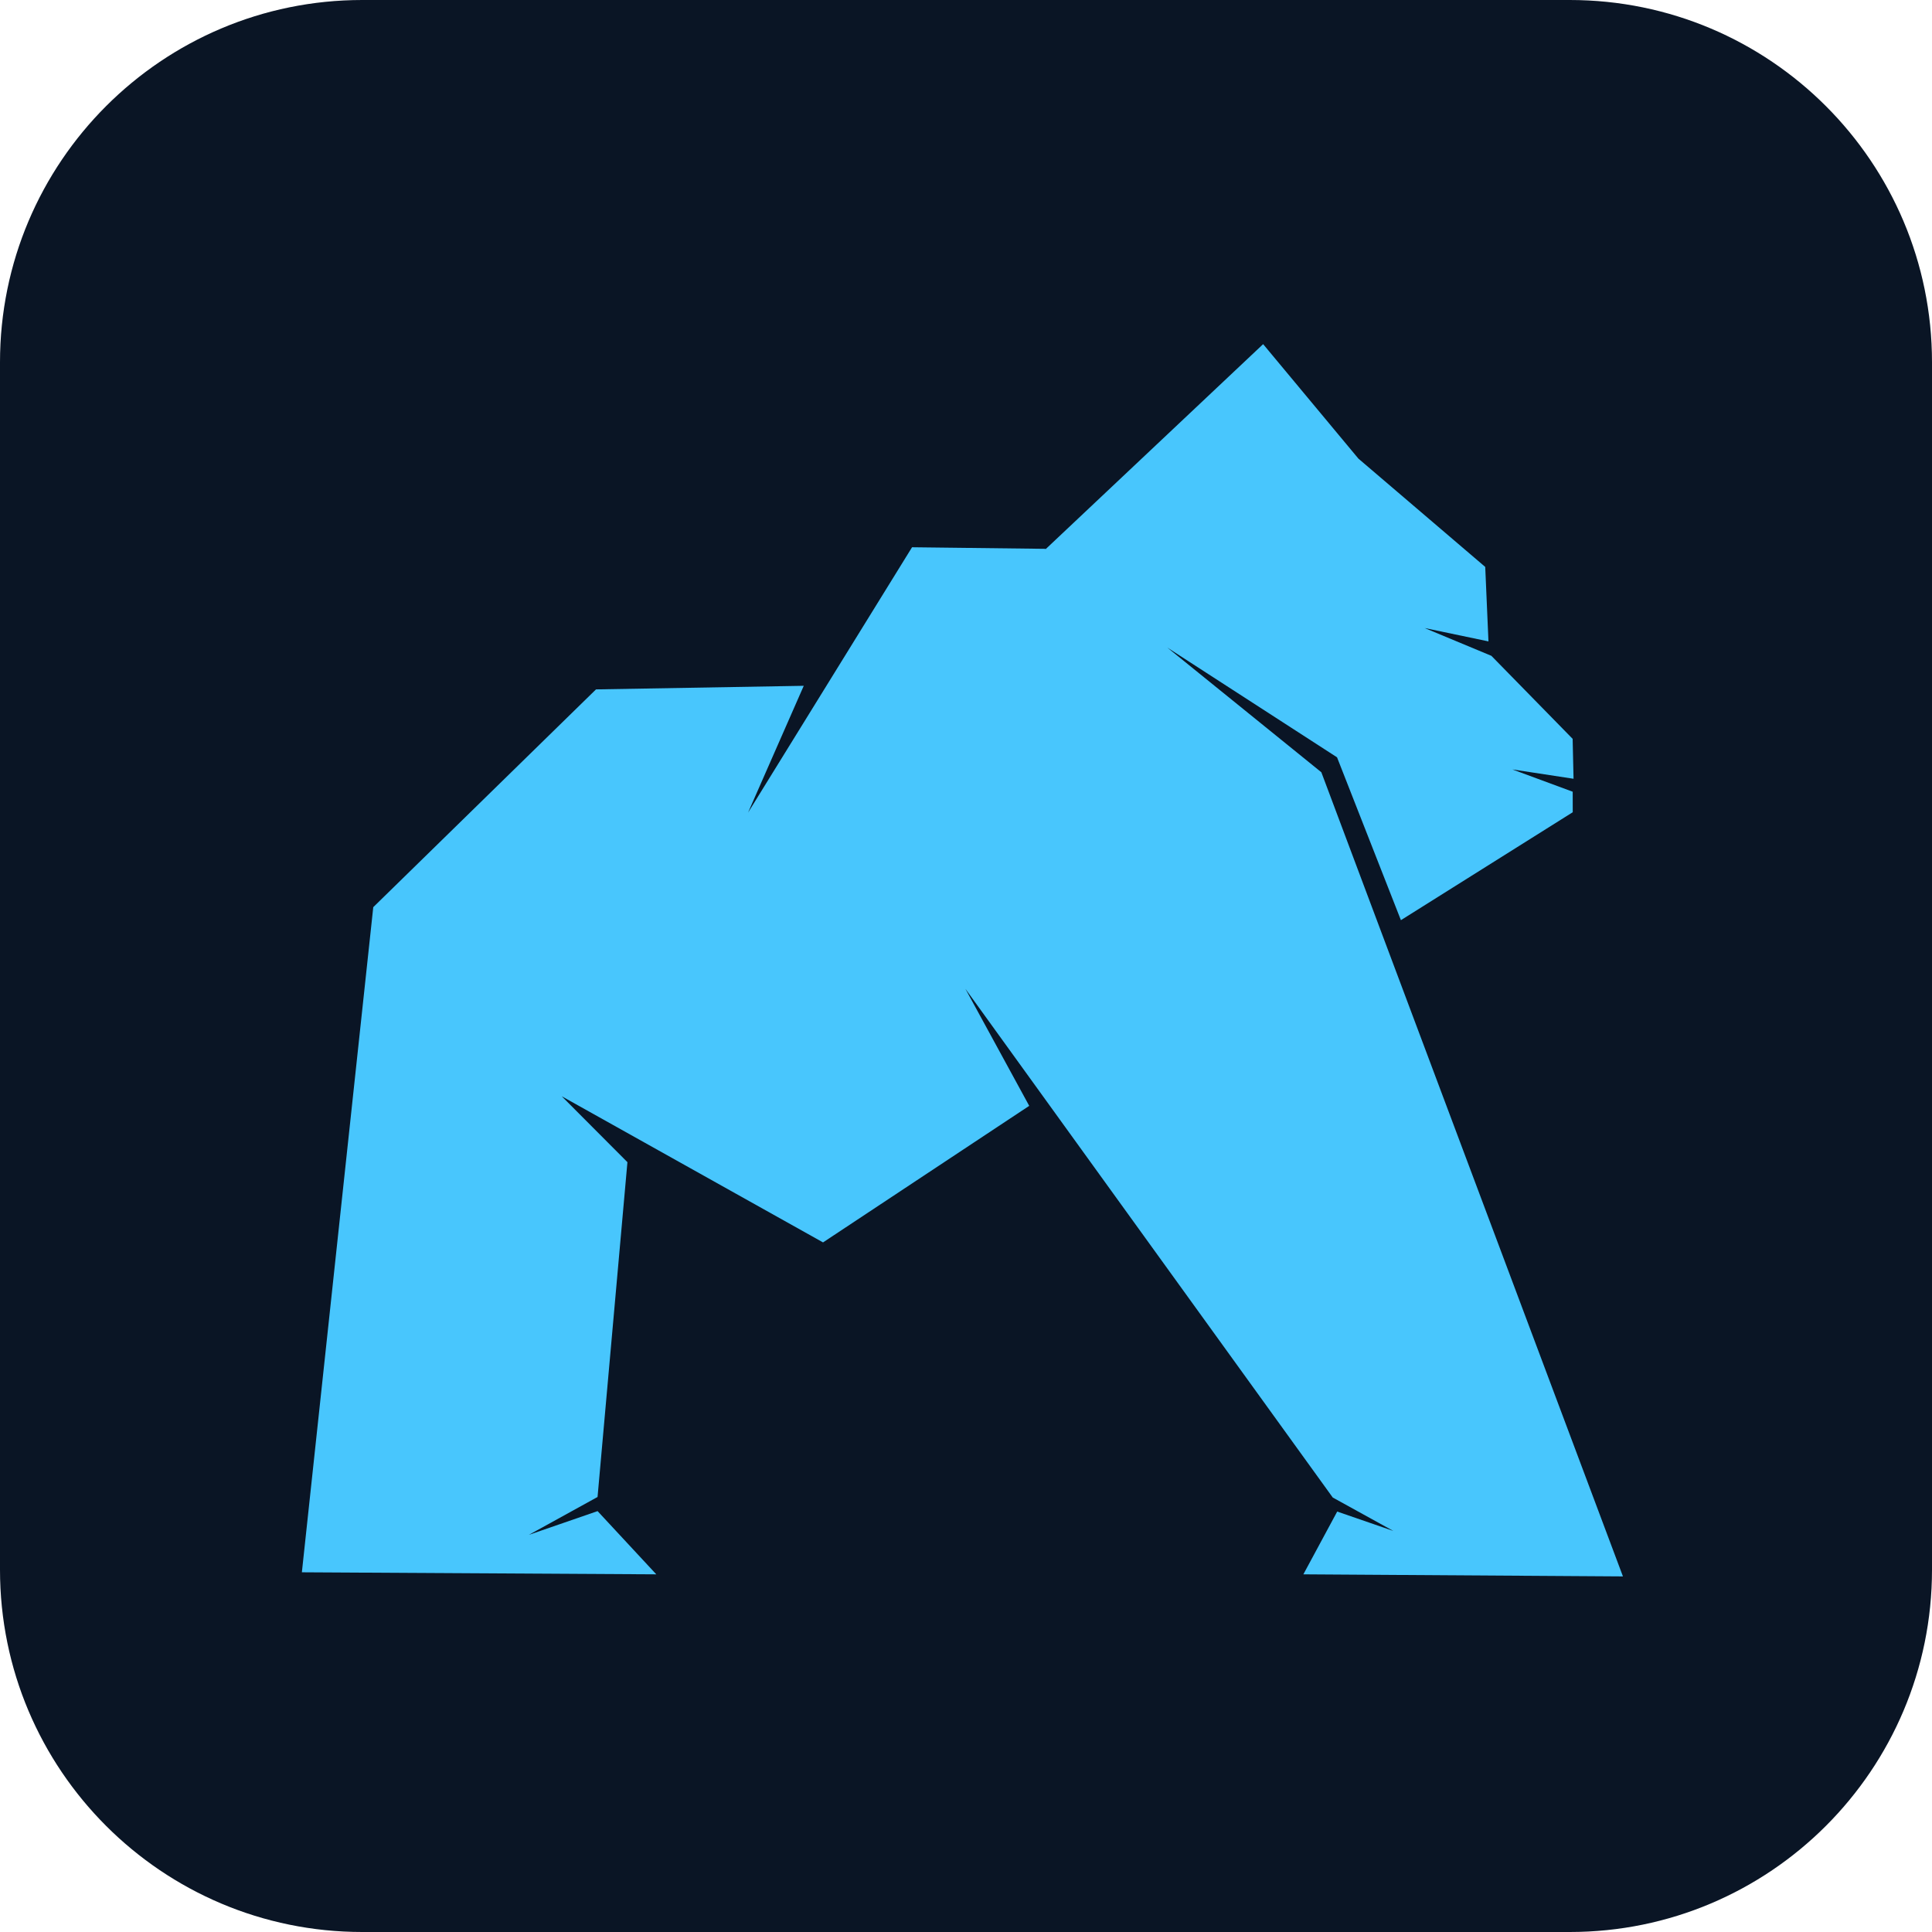
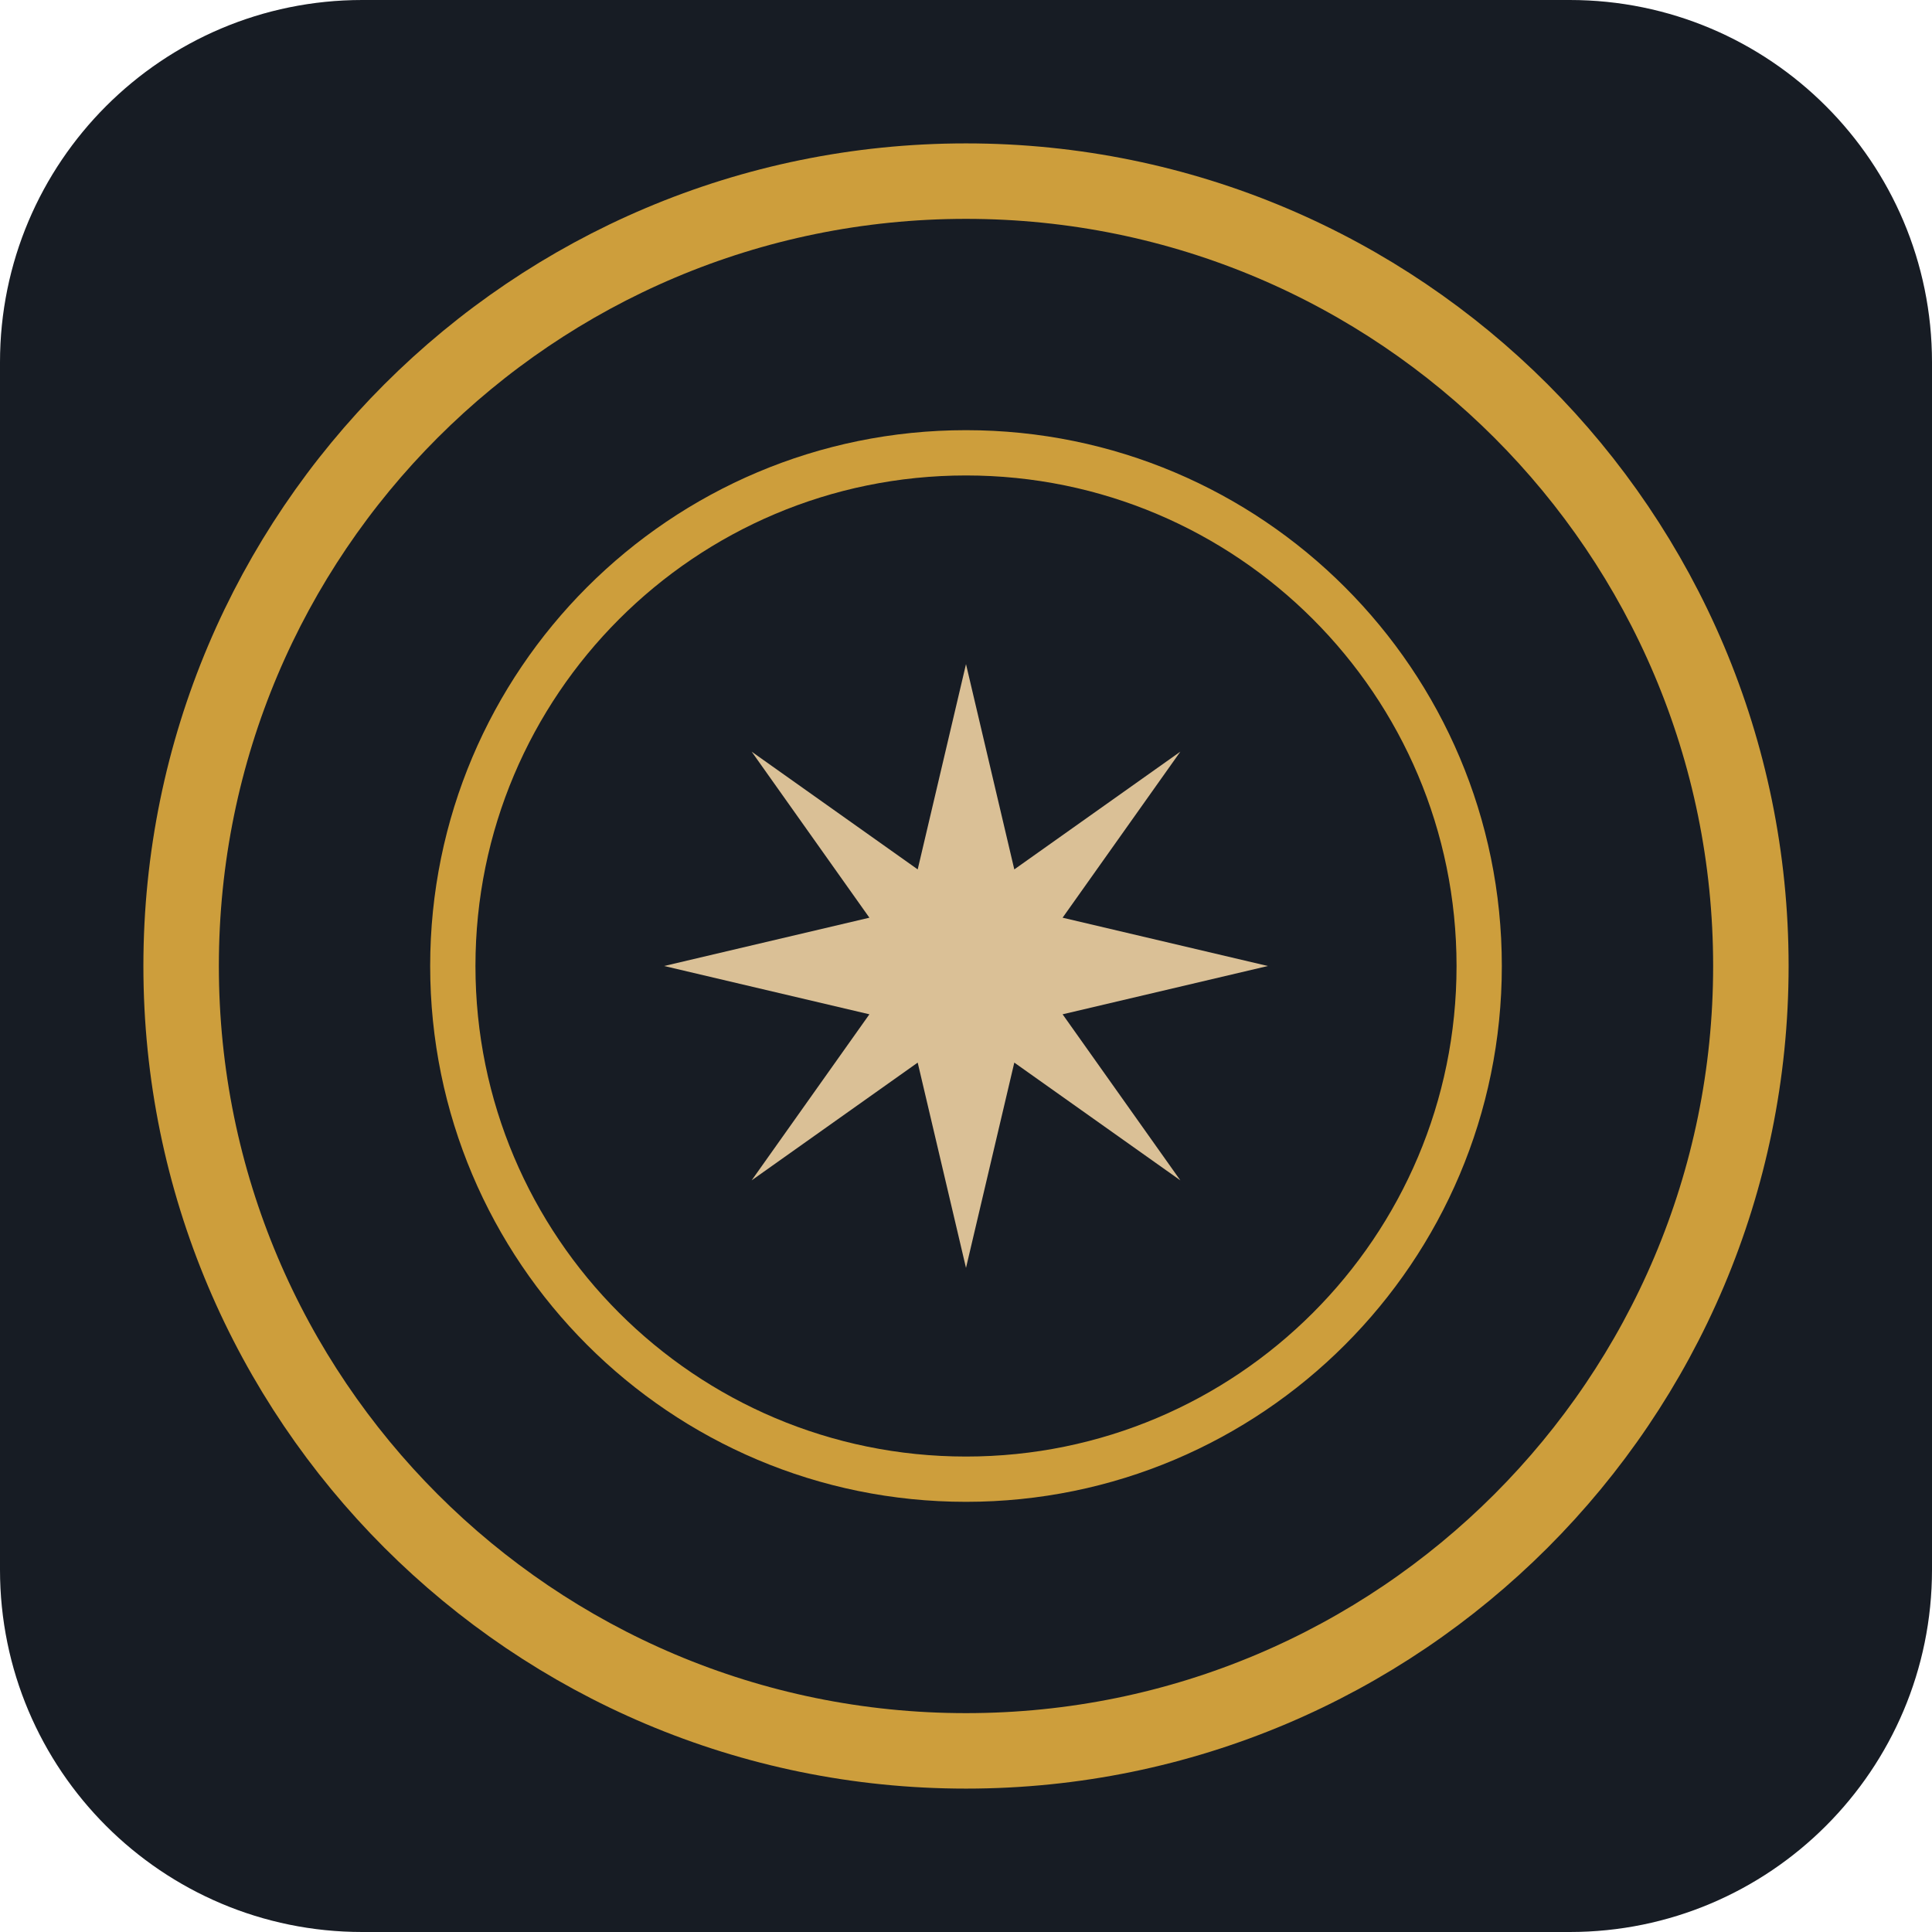
<svg xmlns="http://www.w3.org/2000/svg" viewBox="0 0 64 64">
-   <rect width="64" height="64" rx="12" fill="#0A1525" />
-   <path transform="translate(10 11.4) scale(0.3636)" fill="#48C6FD" d="M91.242 112.079L120.358 112.268L92.881 39.005L78.849 27.646L94.31 37.643L100.129 52.48L115.784 42.647L115.781 40.778L110.286 38.747L115.857 39.597L115.775 35.96L108.372 28.397L102.294 25.867L108.106 27.082L107.811 20.297L96.255 10.428L87.577 0L67.766 18.674L67.735 18.649L55.591 18.505L40.651 42.68L45.725 31.128L26.797 31.455L6.504 51.295L0 111.893L32.29 112.079L26.941 106.319L20.683 108.48L26.938 105.031L29.66 74.528L23.675 68.524L47.481 81.838L66.266 69.397L60.452 58.735L93.919 105.08L99.436 108.124L94.325 106.36L91.242 112.079Z" />
+   <rect width="64" height="64" rx="12" fill="#171c24" />
+   <g fill="none" stroke="#cd9e3c">
+     <circle cx="32" cy="32" r="26" stroke-width="2.5" />
+     <circle cx="32" cy="32" r="17" stroke-width="1.5" />
+   </g>
+   <polygon fill="#dac096" points="32,22 33.6,28.8 39.1,24.9 35.2,30.4 42,32 35.2,33.6 39.1,39.1 33.6,35.2 32,42 30.4,35.2 24.9,39.1 28.8,33.6 22,32 28.8,30.4 24.9,24.9 30.4,28.8" />
</svg>
